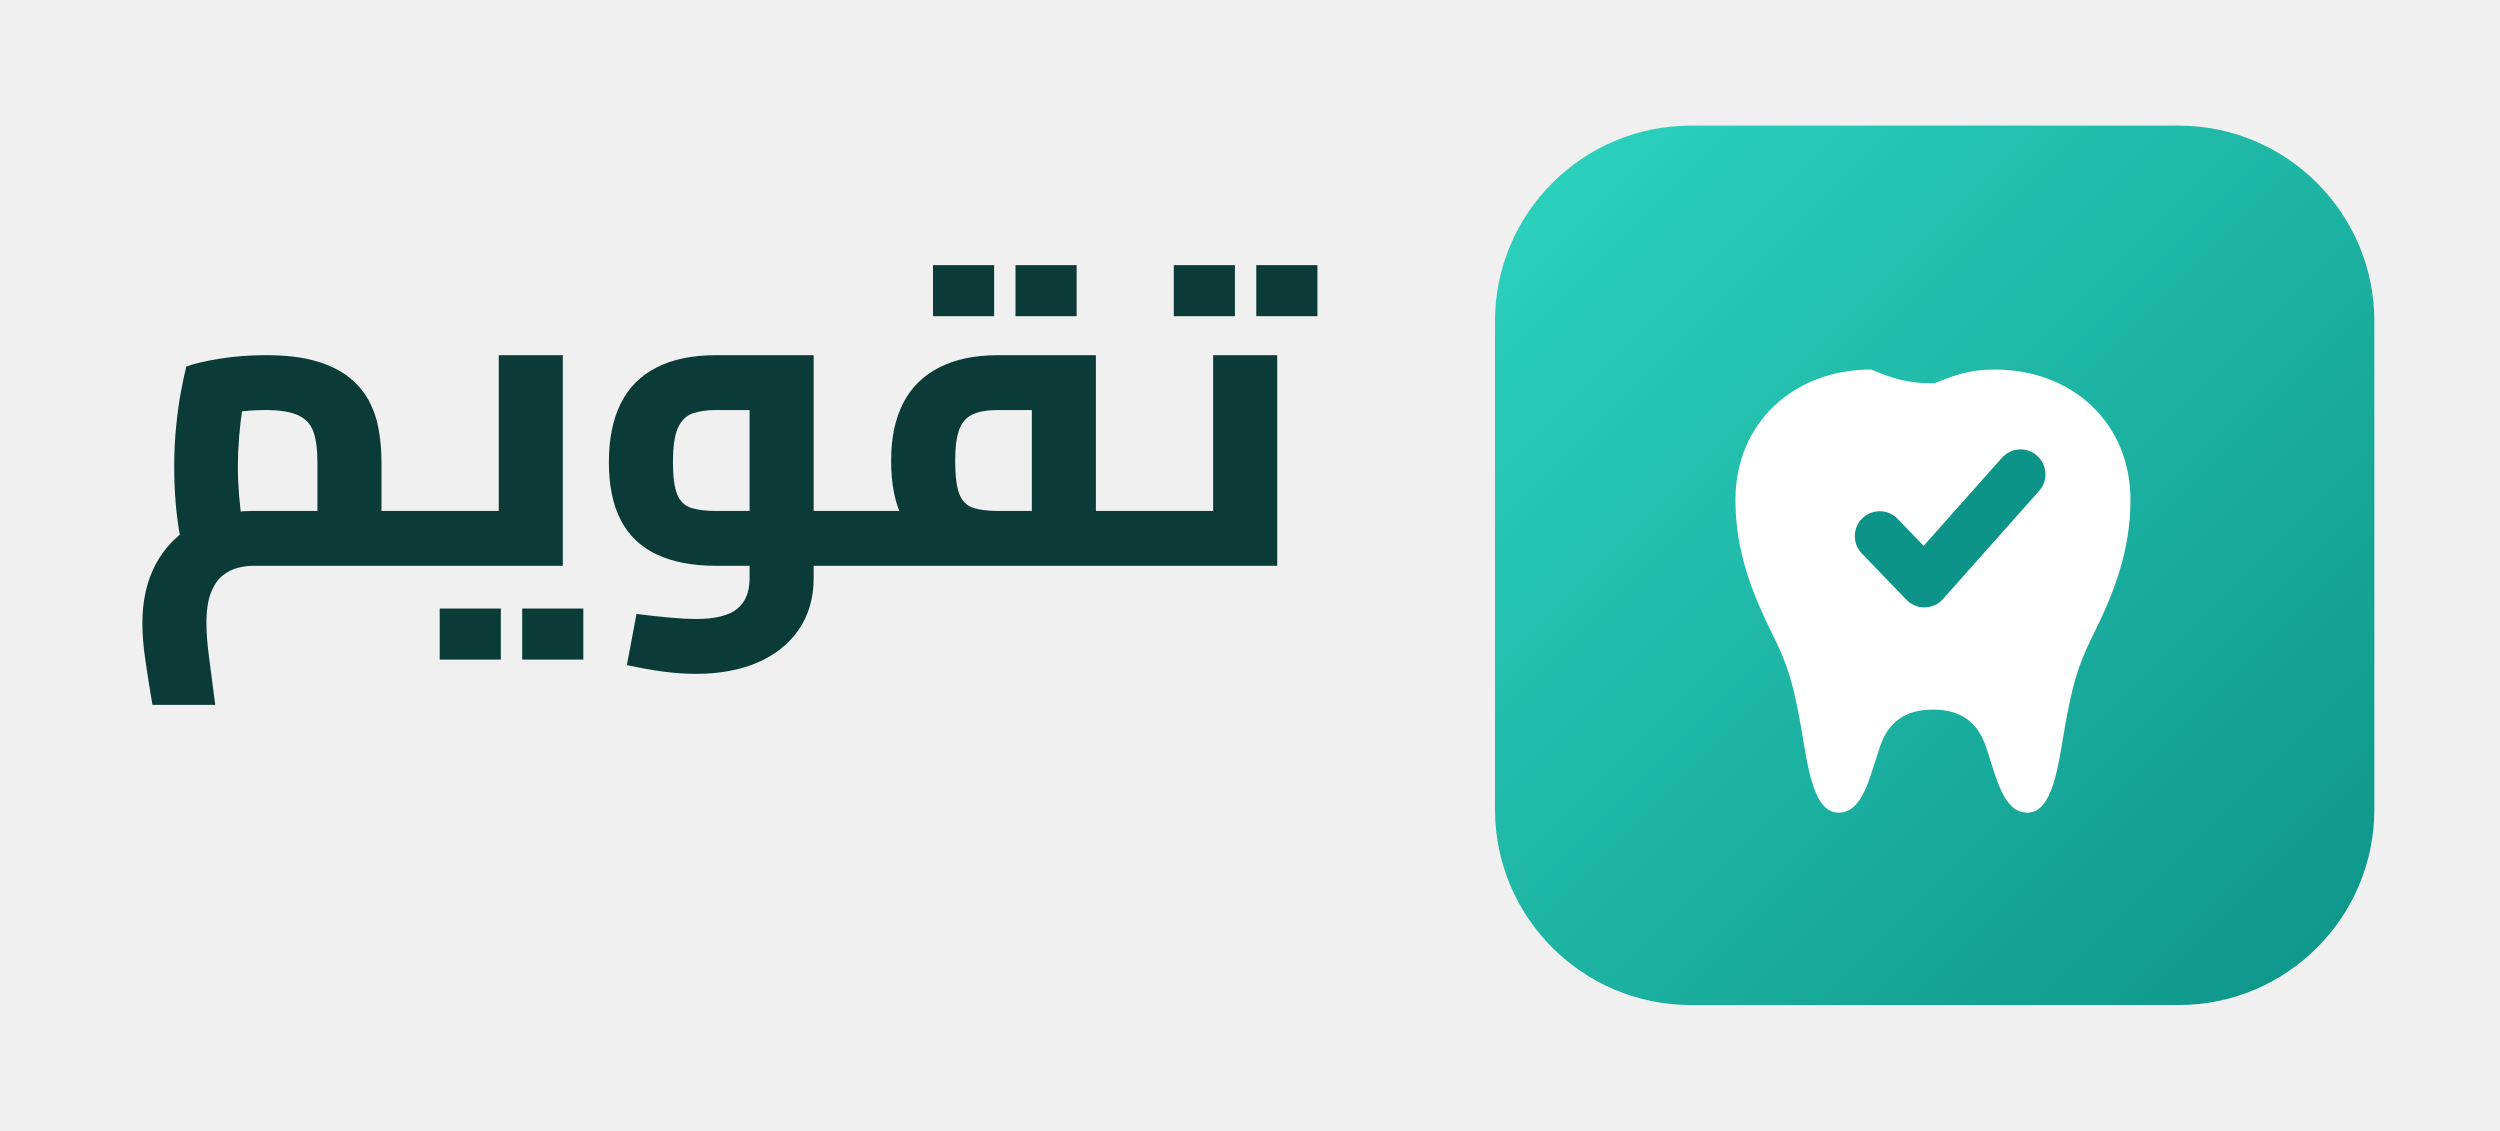
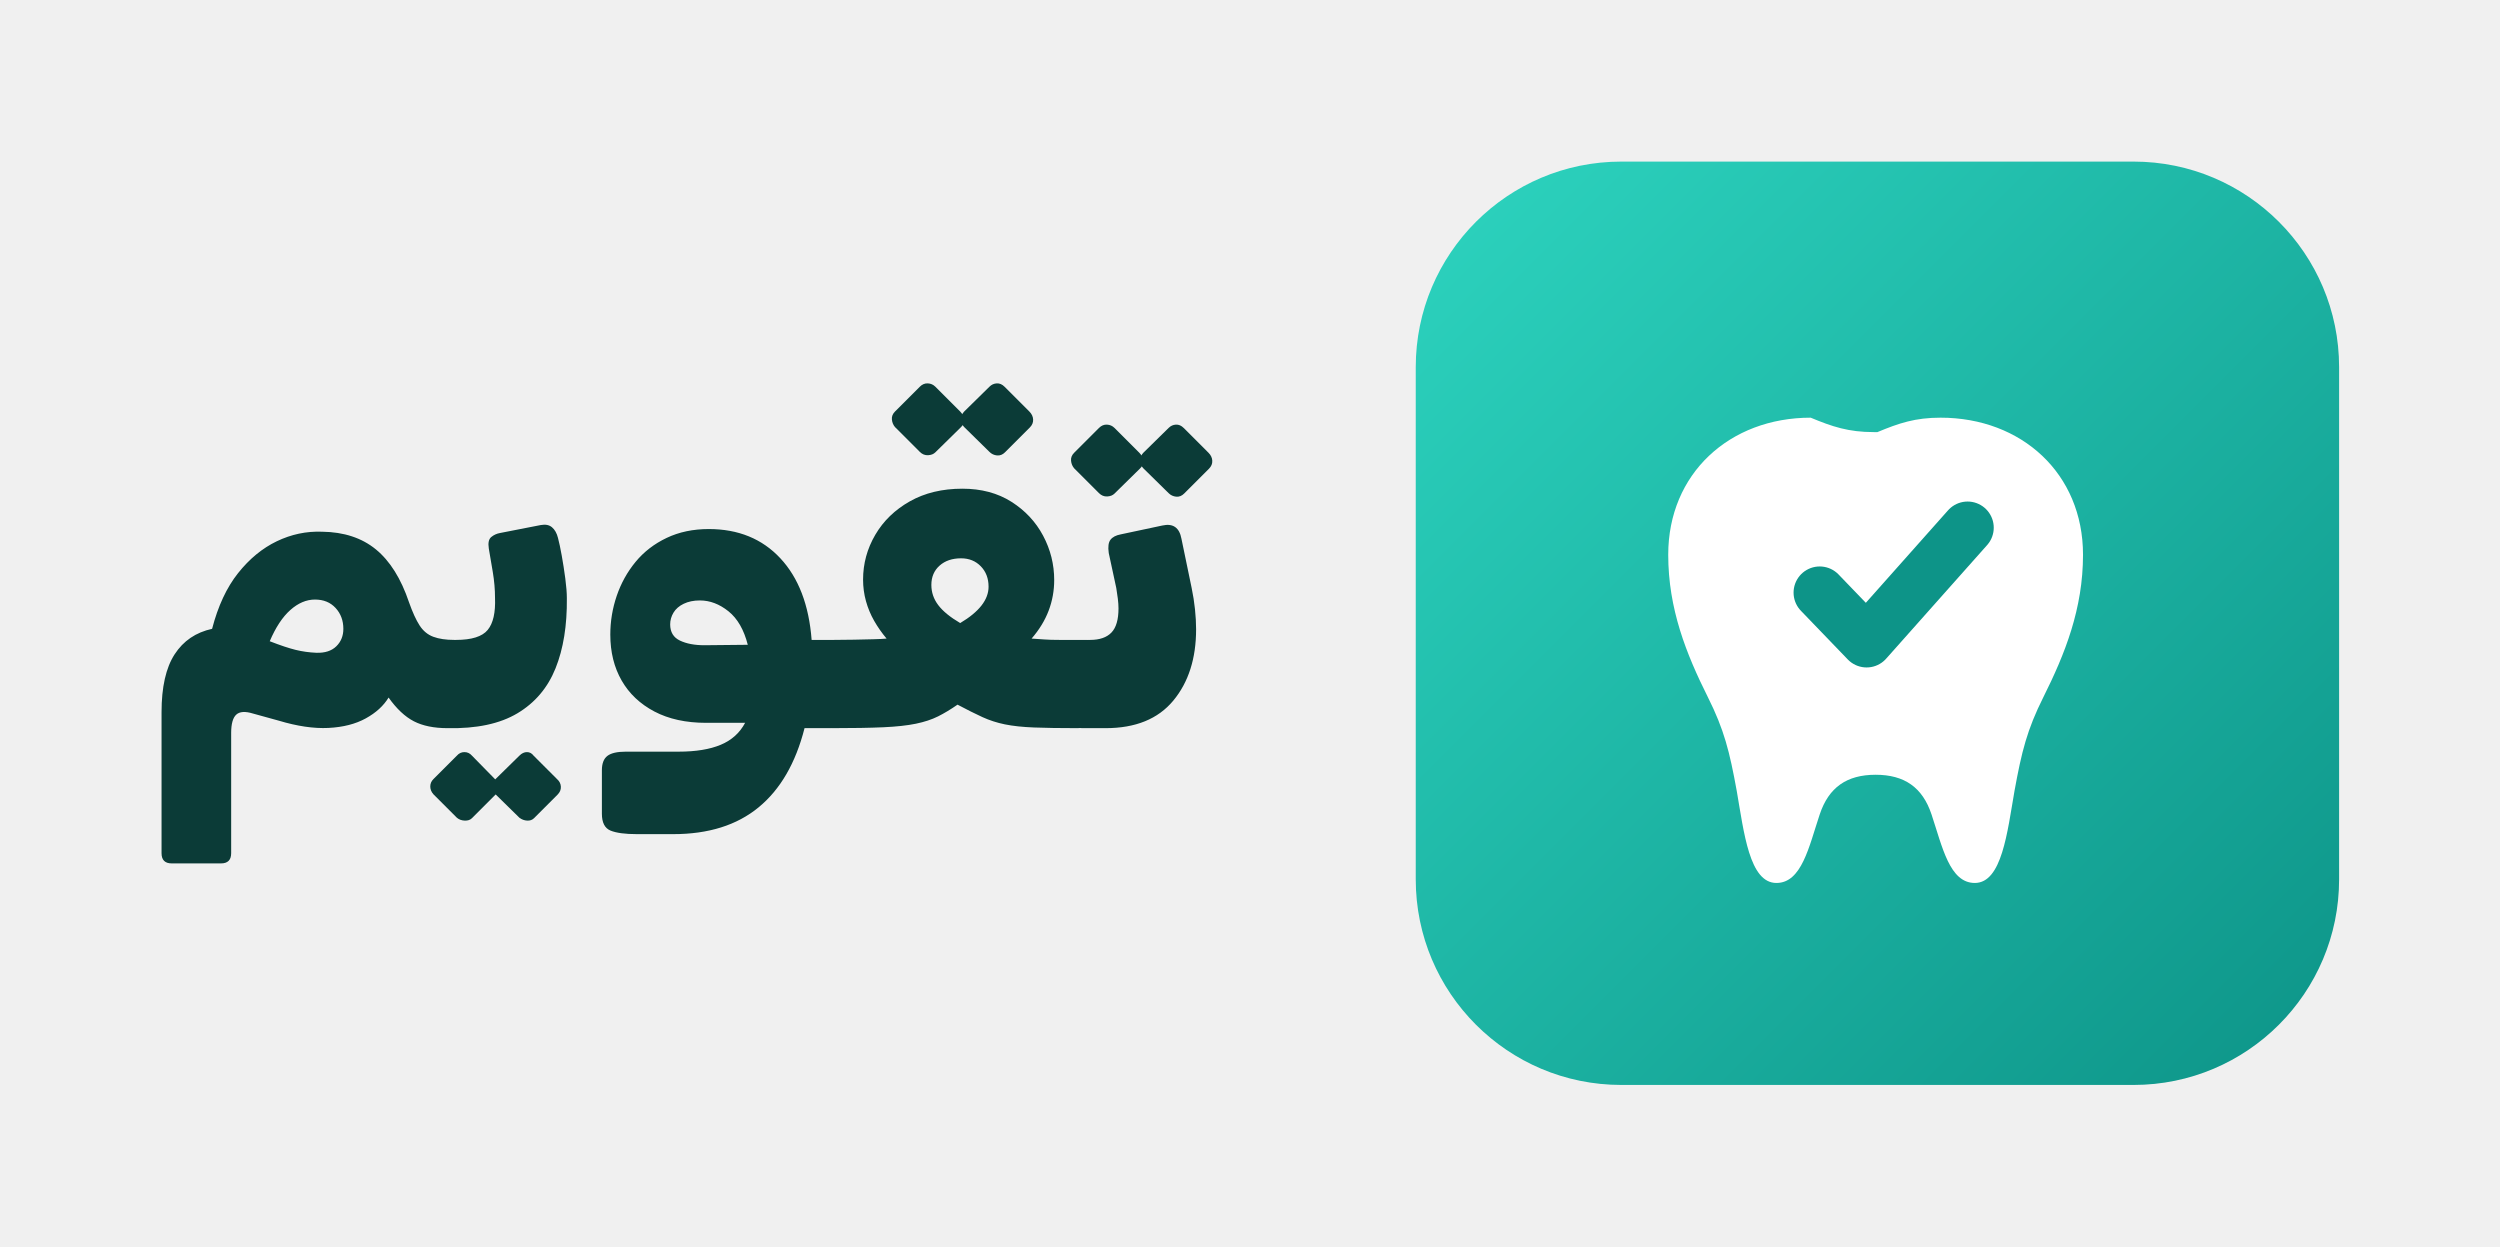
- <svg xmlns="http://www.w3.org/2000/svg" width="1194" height="540" viewBox="0 0 1194 540">
-   <g transform="translate(714.0,60) scale(0.4101562)">
+ <svg xmlns="http://www.w3.org/2000/svg" width="1083" height="540" viewBox="0 0 1083 540">
+   <g transform="translate(613.3,70.0) scale(0.390625)">
    <defs>
      <linearGradient id="bg" x1="0" y1="0" x2="1" y2="1">
        <stop offset="0" stop-color="#2DD4BF" />
        <stop offset="1" stop-color="#0D9488" />
      </linearGradient>
    </defs>
    <rect width="1024" height="1024" rx="228" fill="url(#bg)" />
    <path d="M512 300 c24 -10 42 -16 70 -16 c90 0 158 62 158 152 c0 60 -20 110 -44 158 c-18 36 -24 60 -32 104 c-8 46 -14 102 -44 102 c-28 0 -36 -40 -48 -76 c-10 -30 -30 -44 -62 -44 c-32 0 -52 14 -62 44 c-12 36 -20 76 -48 76 c-30 0 -36 -56 -44 -102 c-8 -44 -14 -68 -32 -104 c-24 -48 -44 -98 -44 -158 c0 -90 68 -152 158 -152 c24 10 42 16 70 16 z" fill="#FFFFFF" />
    <path d="M448 478 l52 54 l112 -126" fill="none" stroke="#0D9488" stroke-width="58" stroke-linecap="round" stroke-linejoin="round" />
  </g>
-   <path d="M122.2 0.0V-26.2H143.0V0.0ZM12.8 66.4Q11.0 55.8 9.5 45.6Q8.0 35.4 8.0 27.4Q8.0 11.0 14.5 -1.0Q21.0 -13.0 32.9 -19.6Q44.8 -26.2 60.8 -26.2Q63.8 -26.2 67.5 -26.2Q71.2 -26.2 76.3 -26.2Q81.4 -26.2 88.2 -26.2Q95.0 -26.2 104.0 -26.2L91.6 -14.2V-49.6Q91.6 -58.6 89.7 -64.0Q87.8 -69.4 82.4 -71.9Q77.0 -74.4 66.6 -74.4Q59.4 -74.4 51.6 -73.3Q43.8 -72.2 39.2 -70.4L58.4 -88.0Q57.0 -83.2 55.9 -76.1Q54.8 -69.0 54.2 -61.5Q53.6 -54.0 53.6 -47.6Q53.6 -40.8 54.2 -33.5Q54.8 -26.2 55.7 -20.5Q56.6 -14.8 57.2 -12.8L28.2 -4.6Q27.2 -7.6 26.0 -14Q24.8 -20.4 24.0 -29.0Q23.2 -37.6 23.2 -47.4Q23.2 -57.2 24.1 -66.4Q25.0 -75.6 26.4 -83.1Q27.8 -90.6 29.0 -95.2Q34.4 -97.2 44.8 -98.9Q55.2 -100.6 67.2 -100.6Q81.2 -100.6 90.8 -97.8Q100.4 -95.0 106.6 -90.1Q112.8 -85.2 116.2 -78.8Q119.6 -72.4 120.9 -64.9Q122.2 -57.4 122.2 -49.4V0.0Q113.0 0.0 103.6 0.0Q94.2 0.0 85.5 0.0Q76.8 0.0 70.2 0.0Q63.6 0.0 60.8 0.0Q57.6 0.0 53.8 0.9Q50.0 1.8 46.5 4.5Q43.0 7.2 40.8 12.7Q38.6 18.2 38.6 27.4Q38.6 34.6 39.9 44.1Q41.2 53.6 42.8 66.4ZM143.0 0.0V-26.2Q144.0 -26.2 144.8 -25.3Q145.6 -24.4 146.0 -22.7Q146.4 -21.0 146.7 -18.6Q147.0 -16.2 147.0 -13.2Q147.0 -10.2 146.7 -7.7Q146.4 -5.2 146.0 -3.5Q145.6 -1.8 144.8 -0.9Q144.0 0.0 143.0 0.0Z M143.0 0.0V-26.2H196.8L178.2 -10.8V-100.6H208.8V0.0ZM143.0 0.0Q142.0 0.0 141.2 -0.9Q140.4 -1.8 140.0 -3.5Q139.6 -5.2 139.3 -7.7Q139.0 -10.2 139.0 -13.2Q139.0 -17.2 139.4 -20.1Q139.8 -23.0 140.7 -24.6Q141.6 -26.2 143.0 -26.2ZM150.0 44.8V20.4H179.2V44.8ZM189.4 44.8V20.4H218.6V44.8Z M328.6 0.0V-26.2H349.4V0.0ZM272.4 51.6Q264.8 51.6 256.6 50.5Q248.4 49.4 239.4 47.4L244.0 23.0Q253.8 24.2 260.7 24.8Q267.6 25.4 272.4 25.4Q286.0 25.4 292.0 20.6Q298.0 15.8 298.0 6.0V-78.8L304.2 -74.4H282.0Q275.2 -74.4 270.6 -72.7Q266.0 -71.0 263.7 -65.7Q261.4 -60.4 261.4 -49.4Q261.4 -39.2 263.4 -34.2Q265.4 -29.2 270.0 -27.7Q274.6 -26.2 282.0 -26.2H298.0V0.0H282.0Q265.2 0.0 253.7 -5.4Q242.2 -10.8 236.5 -21.8Q230.8 -32.8 230.8 -49.4Q230.8 -66.2 236.5 -77.6Q242.2 -89.0 253.7 -94.8Q265.2 -100.6 282.0 -100.6H328.6V6.0Q328.6 20.0 321.6 30.3Q314.6 40.6 302.0 46.1Q289.4 51.6 272.4 51.6ZM349.4 0.0V-26.2Q350.6 -26.2 351.3 -25.3Q352.0 -24.4 352.5 -22.7Q353.0 -21.0 353.2 -18.6Q353.4 -16.2 353.4 -13.2Q353.4 -10.2 353.2 -7.7Q353.0 -5.2 352.5 -3.5Q352.0 -1.8 351.3 -0.9Q350.6 0.0 349.4 0.0Z M463.4 0.0V-26.2H484.2V0.0ZM349.4 0.0Q348.4 0.0 347.6 -0.9Q346.8 -1.8 346.4 -3.5Q346 -5.2 345.7 -7.7Q345.4 -10.2 345.4 -13.2Q345.4 -17.2 345.8 -20.1Q346.2 -23.0 347.1 -24.6Q348 -26.2 349.4 -26.2ZM349.4 0.0V-26.2H440.2L432.8 -19.8V-79.6L439 -74.4H416.8Q409 -74.4 404.5 -72.3Q400 -70.2 398.1 -65.0Q396.2 -59.8 396.2 -50.2Q396.2 -39.6 398.1 -34.5Q400 -29.4 404.5 -27.8Q409 -26.2 416.8 -26.2V-2.0Q400 -2.0 388.5 -6.8Q377 -11.6 371.3 -22.3Q365.6 -33.0 365.6 -50.2Q365.6 -66.4 371.3 -77.6Q377 -88.8 388.5 -94.7Q400 -100.6 416.8 -100.6H463.4V0.0ZM484.2 0.0V-26.2Q485.4 -26.2 486.1 -25.3Q486.8 -24.4 487.3 -22.7Q487.8 -21.0 488 -18.6Q488.2 -16.2 488.2 -13.2Q488.2 -10.2 488 -7.7Q487.8 -5.2 487.3 -3.5Q486.8 -1.8 486.1 -0.9Q485.4 0.0 484.2 0.0ZM385.6 -119.2V-143.6H414.8V-119.2ZM425 -119.2V-143.6H454.2V-119.2Z M484.2 0.0V-26.2H538.0L519.4 -10.8V-100.6H550.0V0.0ZM484.2 0.0Q483.2 0.0 482.4 -0.9Q481.6 -1.8 481.2 -3.5Q480.8 -5.2 480.5 -7.7Q480.2 -10.2 480.2 -13.2Q480.2 -17.2 480.6 -20.1Q481 -23.0 481.9 -24.6Q482.8 -26.2 484.2 -26.2ZM500.6 -119.2V-143.6H529.8V-119.2ZM540.0 -119.2V-143.6H569.2V-119.2Z" fill="#0B3B37" transform="translate(60,270.232)" />
+   <path d="M76.0 313.0Q53.0 313.0 53.0 290.0V-28.0Q53.0 -113.0 82.5 -158.5Q112.0 -204.0 167.0 -216.0Q187.0 -293.0 225.5 -341.5Q264.0 -390.0 313.0 -413.5Q362.0 -437.0 415.0 -435.0Q489.0 -434.0 536.5 -395.0Q584.0 -356.0 611.0 -276.0Q623.0 -242.0 635.0 -223.5Q647.0 -205.0 666.0 -198.0Q685.0 -191.0 713.0 -191.0Q728.0 -191.0 728.0 -176.0V-22.0Q728.0 8.0 698.0 8.0Q652.0 8.0 622.0 -7.5Q592.0 -23.0 565.0 -61.0Q548.0 -33.0 513.5 -14.0Q479.0 5.0 429.5 7.5Q380.0 10.0 317.0 -9.0L259.0 -25.0Q233.0 -33.0 221.5 -22.5Q210.0 -12.0 210.0 19.0V290.0Q210.0 313.0 187.0 313.0ZM402.0 -162.0Q431.0 -161.0 447.0 -176.5Q463.0 -192.0 463.0 -216.0Q463.0 -244.0 445.5 -263.0Q428.0 -282.0 399.0 -282.0Q370.0 -282.0 343.5 -258.5Q317.0 -235.0 297.0 -188.0Q333.0 -174.0 355.5 -168.5Q378.0 -163.0 402.0 -162.0Z M698.0 8.0Q691.0 8.0 687.0 3.5Q683.0 -1.0 683.0 -8.0V-162.0Q683.0 -191.0 713.0 -191.0H717.0Q770.0 -191.0 788.5 -213.5Q807.0 -236.0 805.0 -286.0Q805.0 -314.0 800.0 -344.0Q795.0 -374.0 791.0 -397.0Q788.0 -416.0 796.5 -423.0Q805.0 -430.0 816.0 -432.0L908.0 -450.0Q924.0 -453.0 933.5 -445.0Q943.0 -437.0 947.0 -421.0Q951.0 -406.0 955.5 -381.0Q960.0 -356.0 963.5 -329.5Q967.0 -303.0 967.0 -285.0Q968.0 -193.0 941.5 -127.0Q915.0 -61.0 855.5 -25.5Q796.0 10.0 698.0 8.0ZM753.0 211.0Q747.0 217.0 736.5 216.5Q726.0 216.0 719.0 210.0L666.0 157.0Q659.0 149.0 659.0 139.5Q659.0 130.0 666.0 123.0L719.0 70.0Q726.0 62.0 736.0 62.0Q746.0 62.0 753.0 70.0L805.0 123.0Q813.0 130.0 813.5 140.0Q814.0 150.0 806.0 158.0ZM893.0 211.0Q887.0 217.0 877.5 216.5Q868.0 216.0 860.0 210.0L806.0 157.0Q800.0 149.0 799.5 139.0Q799.0 129.0 806.0 123.0L860.0 70.0Q868.0 62.0 877.0 62.0Q886.0 62.0 892.0 70.0L945.0 123.0Q953.0 130.0 953.5 140.0Q954.0 150.0 946.0 158.0Z M1125.0 247.0Q1085.0 247.0 1065.5 239.0Q1046.0 231.0 1046.0 201.0V103.0Q1046.0 80.0 1058.5 70.5Q1071.0 61.0 1100.0 61.0H1219.0Q1277.0 61.0 1314.0 45.5Q1351.0 30.0 1369.0 -4.0H1281.0Q1213.0 -4.0 1164.5 -29.5Q1116.0 -55.0 1090.5 -99.5Q1065.0 -144.0 1065.0 -203.0Q1065.0 -248.0 1079.5 -290.5Q1094.0 -333.0 1122.0 -367.0Q1150.0 -401.0 1192.0 -421.0Q1234.0 -441.0 1287.0 -441.0Q1387.0 -441.0 1448.5 -375.0Q1510.0 -309.0 1519.0 -191.0H1575.0Q1590.0 -191.0 1590.0 -176.0L1591.0 -22.0Q1591.0 8.0 1561.0 8.0H1503.0Q1473.0 126.0 1399.5 186.5Q1326.0 247.0 1207.0 247.0ZM1277.0 -179.0 1375.0 -180.0Q1362.0 -231.0 1331.5 -255.5Q1301.0 -280.0 1267.0 -280.0Q1246.0 -280.0 1230.5 -272.5Q1215.0 -265.0 1207.5 -252.5Q1200.0 -240.0 1200.0 -226.0Q1200.0 -200.0 1222.0 -189.5Q1244.0 -179.0 1277.0 -179.0Z M1565.0 8.0Q1546.0 8.0 1546.0 -13.0V-171.0Q1546.0 -181.0 1552.5 -186.0Q1559.0 -191.0 1568.0 -191.0Q1591.0 -191.0 1614.5 -191.5Q1638.0 -192.0 1658.0 -192.5Q1678.0 -193.0 1688.0 -194.0Q1672.0 -213.0 1660.0 -234.0Q1648.0 -255.0 1641.5 -278.5Q1635.0 -302.0 1635.0 -327.0Q1635.0 -381.0 1662.5 -428.0Q1690.0 -475.0 1740.5 -503.5Q1791.0 -532.0 1859.0 -532.0Q1923.0 -532.0 1969.5 -502.5Q2016.0 -473.0 2041.0 -426.0Q2066.0 -379.0 2066.0 -326.0Q2066.0 -290.0 2053.5 -257.0Q2041.0 -224.0 2015.0 -194.0Q2031.0 -193.0 2044.0 -192.0Q2057.0 -191.0 2078.5 -191.0Q2100.0 -191.0 2139.0 -191.0Q2147.0 -191.0 2152.5 -186.0Q2158.0 -181.0 2158.0 -172.0V-29.0Q2158.0 8.0 2119.0 8.0Q2059.0 8.0 2020.5 6.5Q1982.0 5.0 1955.0 -0.5Q1928.0 -6.0 1904.0 -17.0Q1880.0 -28.0 1848.0 -45.0Q1825.0 -29.0 1804.0 -18.5Q1783.0 -8.0 1754.0 -2.0Q1725.0 4.0 1680.5 6.0Q1636.0 8.0 1565.0 8.0ZM1854.0 -229.0Q1886.0 -248.0 1902.0 -268.5Q1918.0 -289.0 1918.0 -311.0Q1918.0 -339.0 1900.5 -357.0Q1883.0 -375.0 1856.0 -375.0Q1826.0 -375.0 1807.5 -358.5Q1789.0 -342.0 1789.0 -315.0Q1789.0 -290.0 1804.5 -269.5Q1820.0 -249.0 1854.0 -229.0ZM1798.0 -614.0Q1792.0 -608.0 1781.5 -607.5Q1771.0 -607.0 1763.0 -615.0L1707.0 -671.0Q1701.0 -678.0 1700.0 -688.0Q1699.0 -698.0 1707.0 -706.0L1763.0 -762.0Q1771.0 -770.0 1781.0 -769.5Q1791.0 -769.0 1798.0 -762.0L1854.0 -706.0Q1862.0 -698.0 1862.5 -687.5Q1863.0 -677.0 1855.0 -670.0ZM1955.0 -614.0Q1947.0 -606.0 1937.0 -607.0Q1927.0 -608.0 1920.0 -615.0L1863.0 -671.0Q1856.0 -678.0 1856.0 -688.5Q1856.0 -699.0 1863.0 -706.0L1920.0 -762.0Q1927.0 -769.0 1936.5 -769.5Q1946.0 -770.0 1954.0 -762.0L2010.0 -706.0Q2018.0 -698.0 2018.5 -688.0Q2019.0 -678.0 2011.0 -670.0Z M2129.0 8.0Q2121.0 8.0 2117.0 3.5Q2113.0 -1.0 2113.0 -8.0V-163.0Q2113.0 -177.0 2121.0 -184.0Q2129.0 -191.0 2143.0 -191.0H2147.0Q2179.0 -191.0 2195.0 -207.5Q2211.0 -224.0 2211.0 -262.0Q2211.0 -272.0 2209.5 -284.0Q2208.0 -296.0 2206.0 -308.0L2189.0 -387.0Q2186.0 -408.0 2193.0 -417.0Q2200.0 -426.0 2216.0 -429.0L2310.0 -449.0Q2346.0 -457.0 2353.0 -419.0L2376.0 -308.0Q2381.0 -284.0 2383.5 -260.0Q2386.0 -236.0 2386.0 -215.0Q2386.0 -116.0 2334.5 -54.0Q2283.0 8.0 2182.0 8.0ZM2202.0 -521.0Q2196.0 -515.0 2185.5 -514.5Q2175.0 -514.0 2167.0 -522.0L2111.0 -578.0Q2105.0 -585.0 2104.0 -595.0Q2103.0 -605.0 2111.0 -613.0L2167.0 -669.0Q2175.0 -677.0 2185.0 -676.5Q2195.0 -676.0 2202.0 -669.0L2258.0 -613.0Q2266.0 -605.0 2266.5 -594.5Q2267.0 -584.0 2259.0 -577.0ZM2359.0 -521.0Q2351.0 -513.0 2341.0 -514.0Q2331.0 -515.0 2324.0 -522.0L2267.0 -578.0Q2260.0 -585.0 2260.0 -595.5Q2260.0 -606.0 2267.0 -613.0L2324.0 -669.0Q2331.0 -676.0 2340.5 -676.5Q2350.0 -677.0 2358.0 -669.0L2414.0 -613.0Q2422.0 -605.0 2422.5 -595.0Q2423.0 -585.0 2415.0 -577.0Z" fill="#0B3B37" transform="translate(59.8,313.9) scale(0.1921)" />
</svg>
